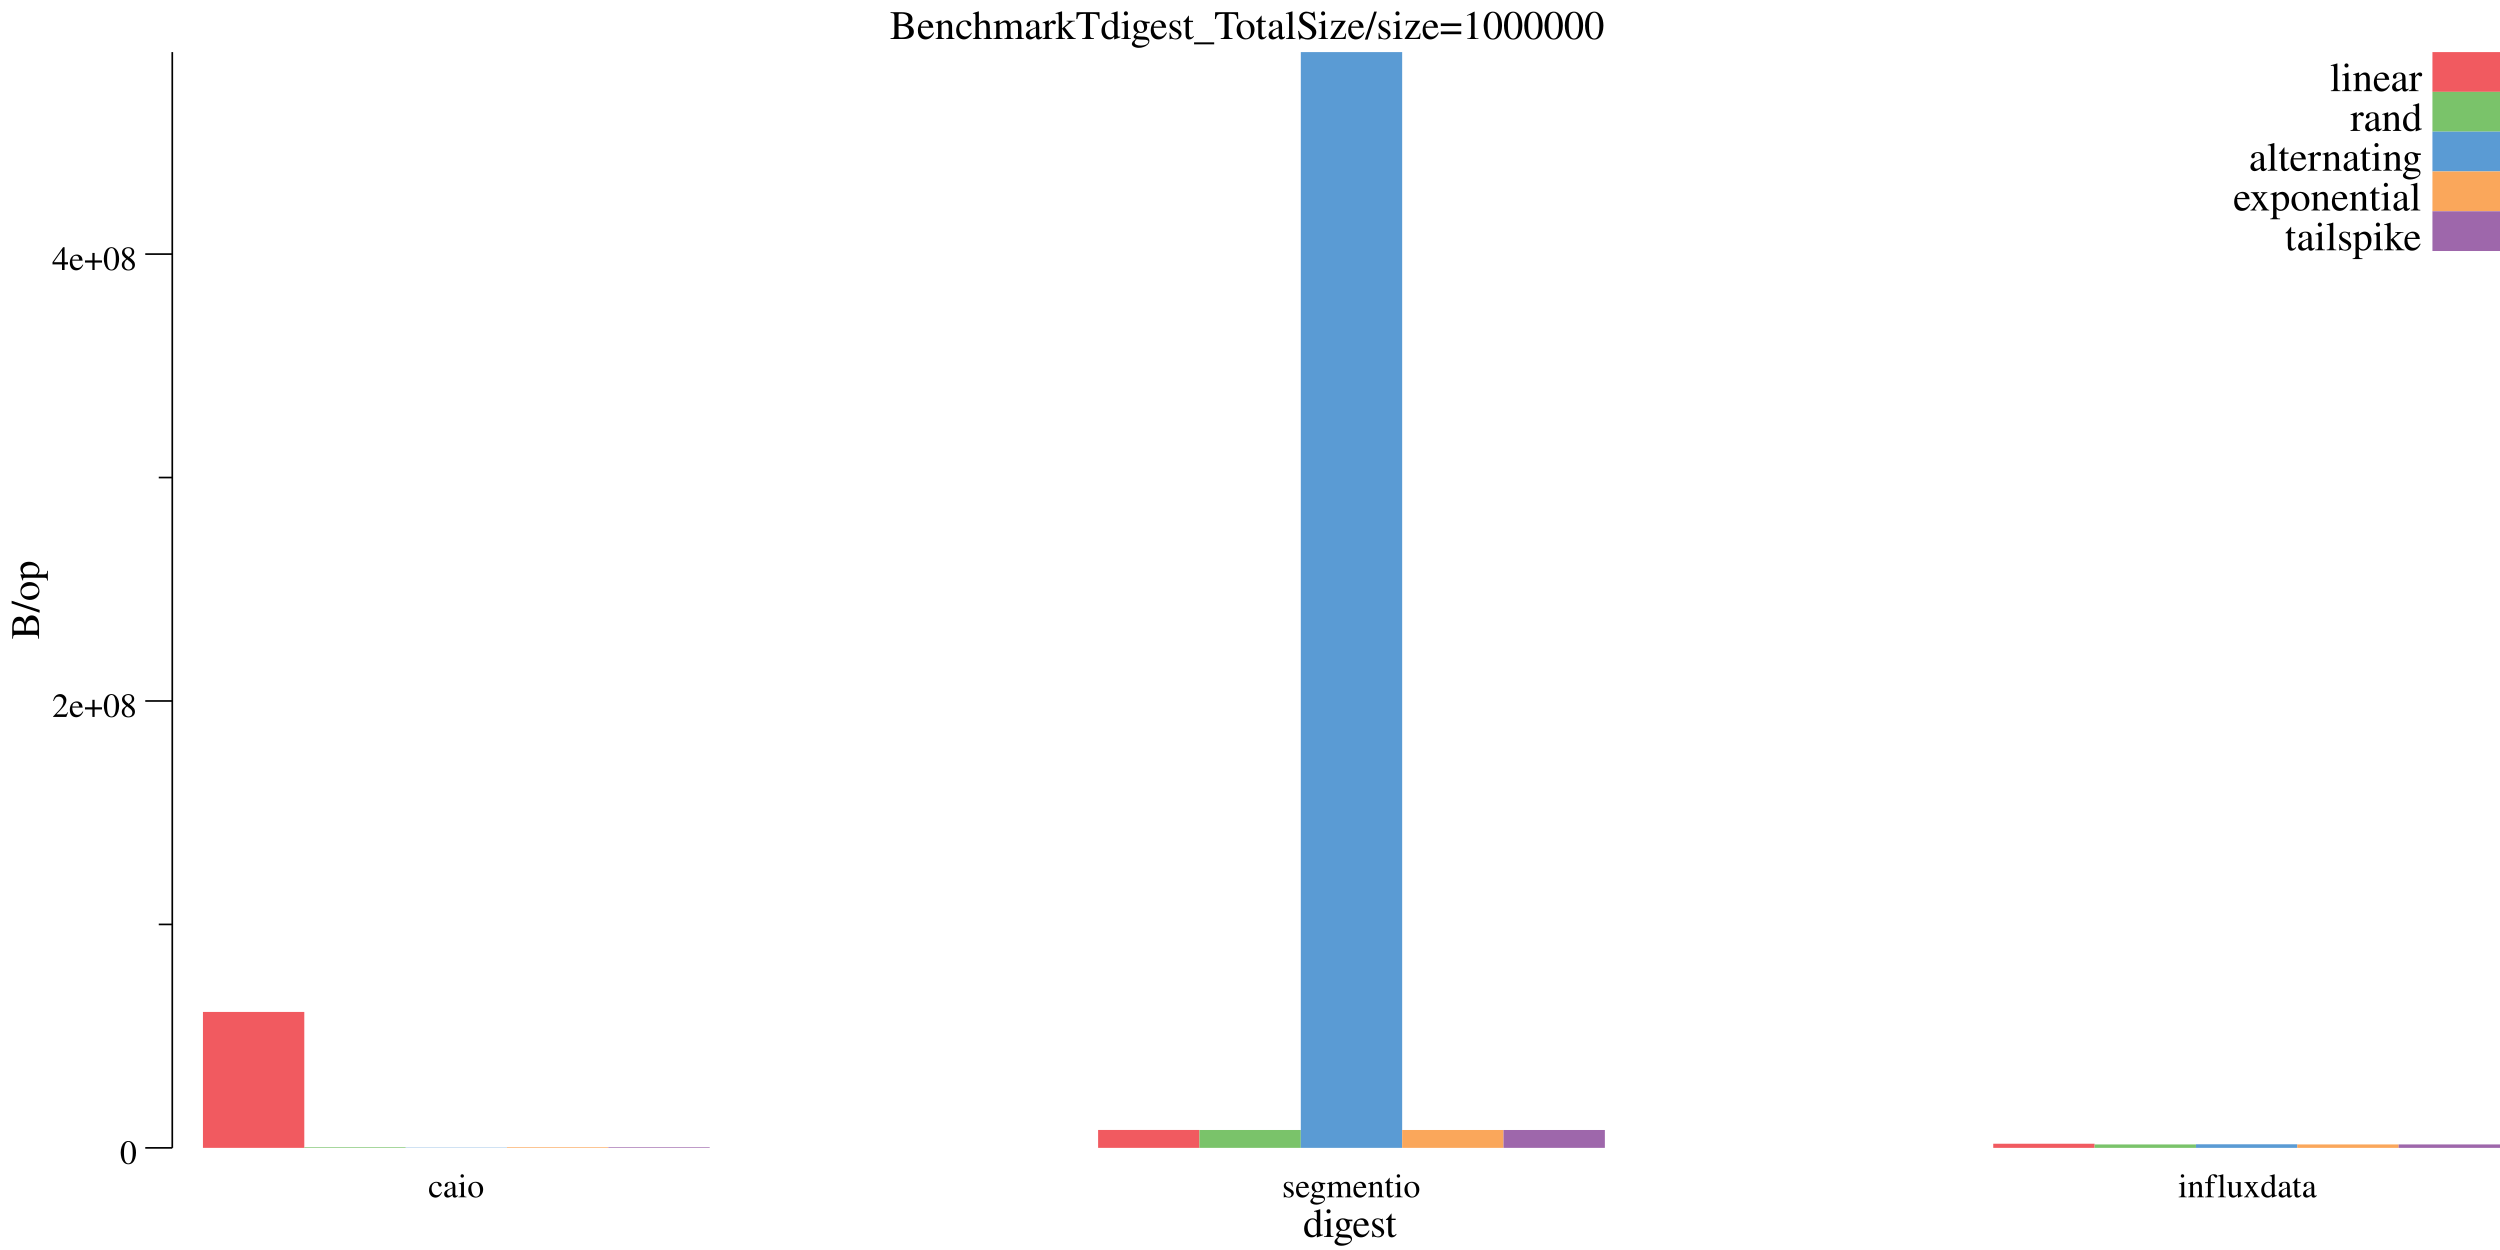
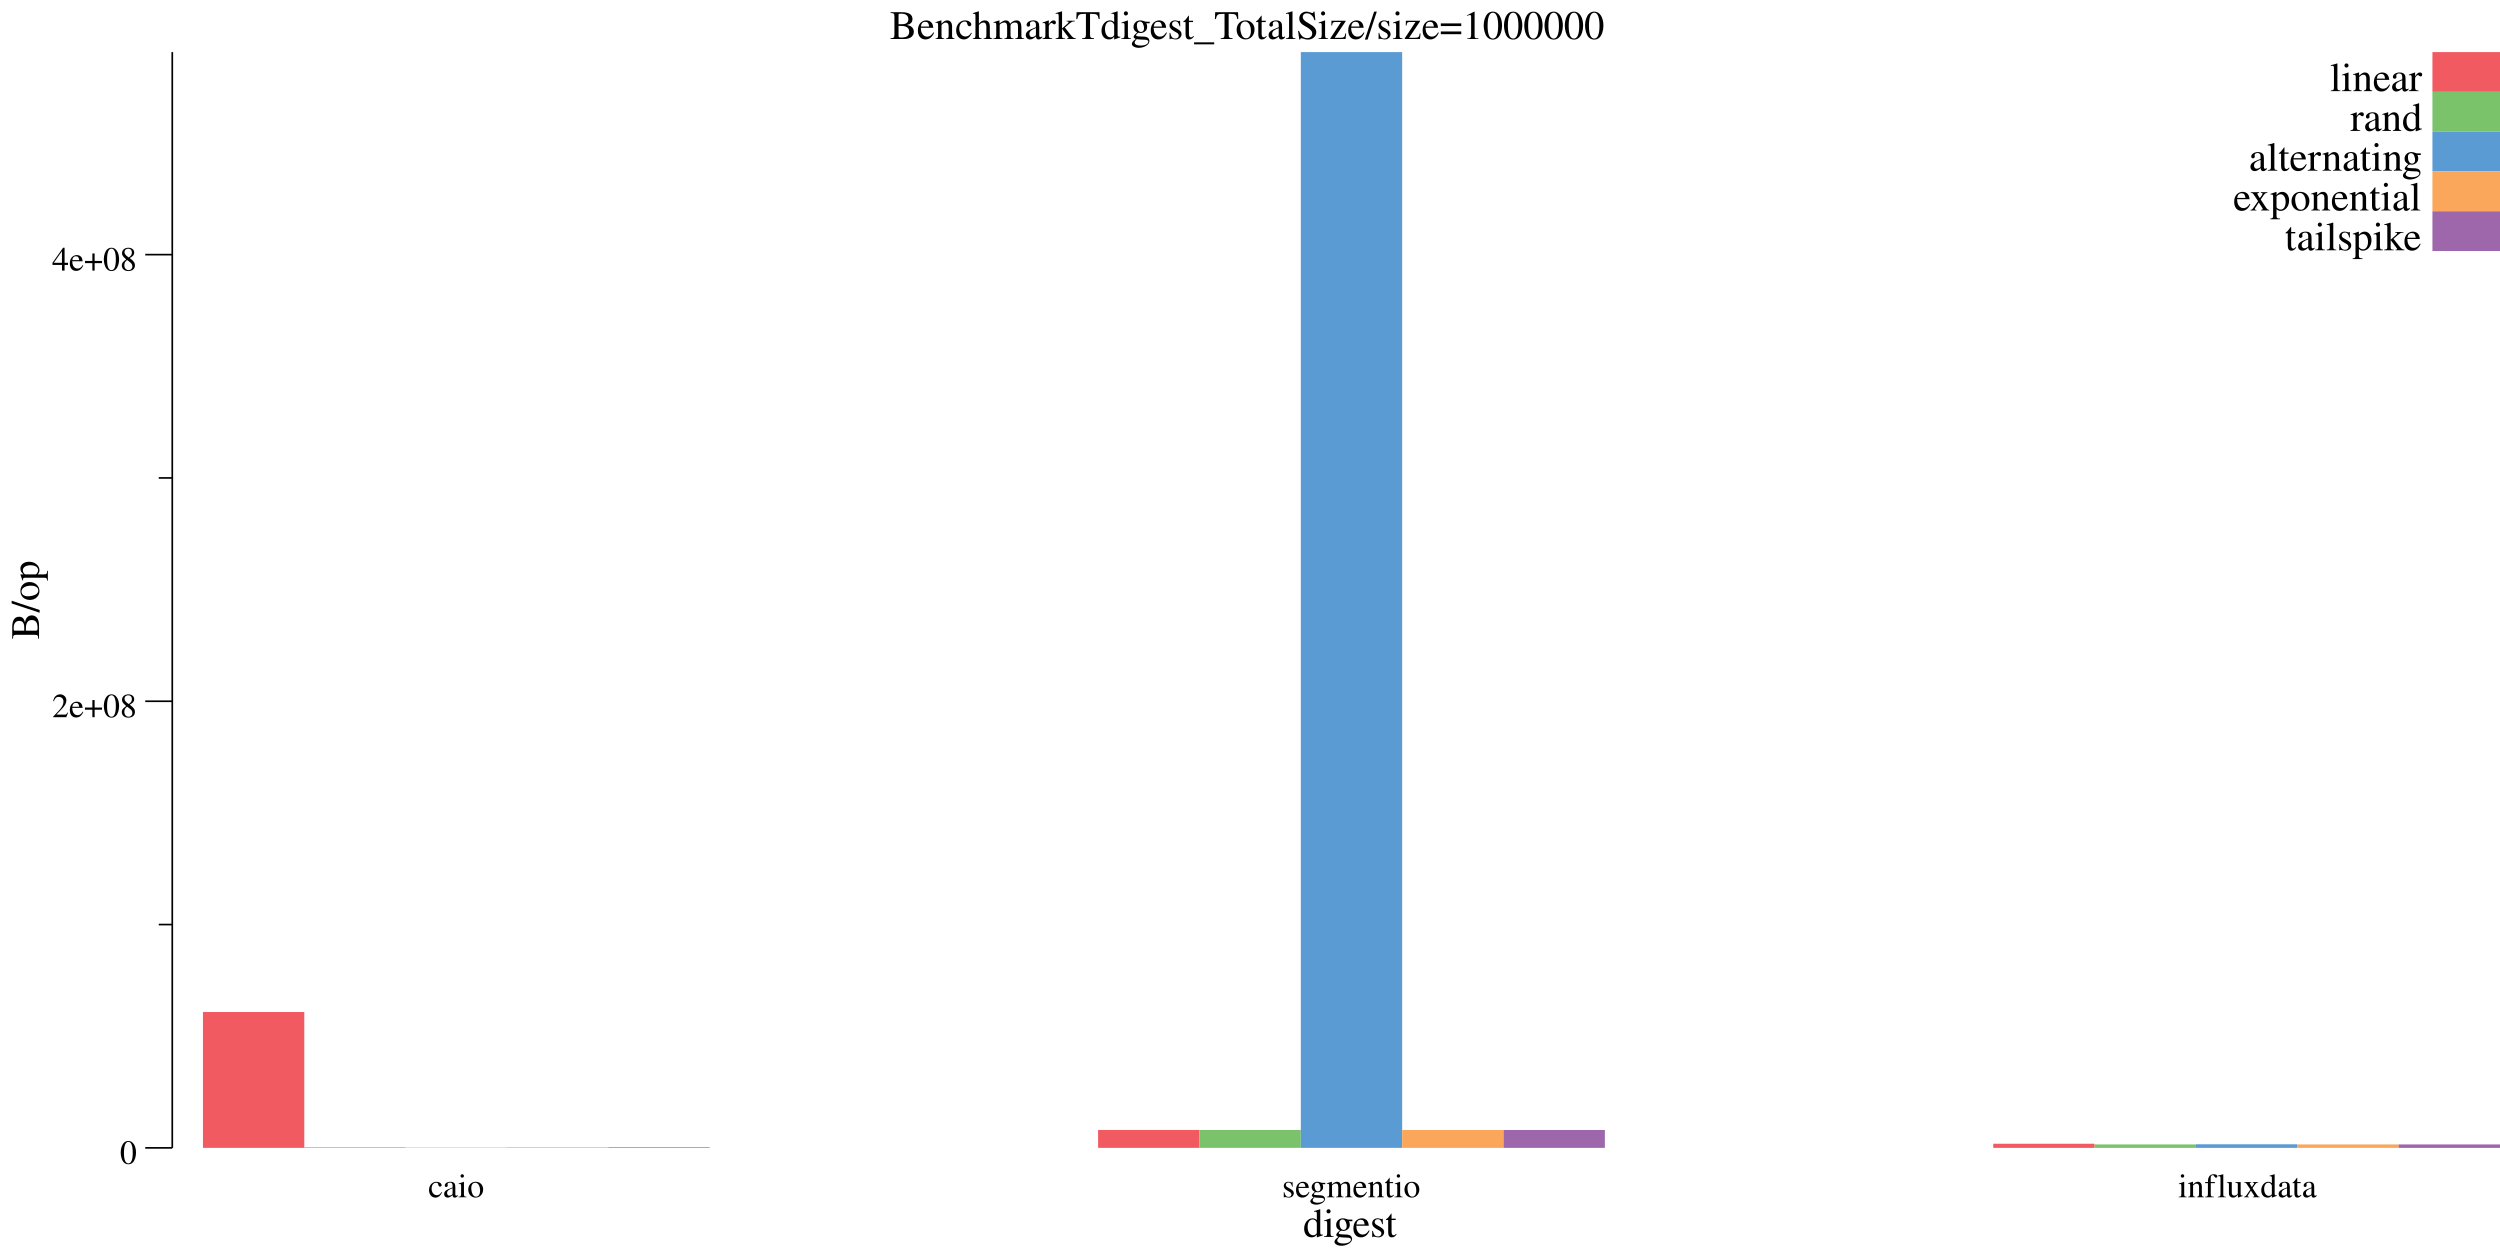
<svg xmlns="http://www.w3.org/2000/svg" width="740pt" height="370pt" viewBox="0 0 740 370">
  <g transform="scale(1, -1) translate(0, -370)">
    <path d="M0,0L740,0L740,370L0,370Z" style="fill:#FFFFFF" />
    <text x="263.39" y="-358.45" transform="scale(1, -1)" style="font-family:Times;font-weight:normal;font-style:normal;font-size:12px">BenchmarkTdigest_TotalSize/size=1000000</text>
    <text x="385.7" y="-3.861" transform="scale(1, -1)" style="font-family:Times;font-weight:normal;font-style:normal;font-size:12px">digest</text>
    <text x="126.74" y="-15.602" transform="scale(1, -1)" style="font-family:Times;font-weight:normal;font-style:normal;font-size:10px">caio</text>
    <text x="379.48" y="-15.602" transform="scale(1, -1)" style="font-family:Times;font-weight:normal;font-style:normal;font-size:10px">segmentio</text>
    <text x="644.73" y="-15.602" transform="scale(1, -1)" style="font-family:Times;font-weight:normal;font-style:normal;font-size:10px">influxdata</text>
    <g transform="rotate(90)">
      <text x="180.74" y="11.555" transform="scale(1, -1)" style="font-family:Times;font-weight:normal;font-style:normal;font-size:12px">B/op</text>
    </g>
    <text x="35.494" y="-25.509" transform="scale(1, -1)" style="font-family:Times;font-weight:normal;font-style:normal;font-size:10px">0</text>
-     <text x="15.416" y="-157.79" transform="scale(1, -1)" style="font-family:Times;font-weight:normal;font-style:normal;font-size:10px">2e+08</text>
-     <text x="15.416" y="-290.07" transform="scale(1, -1)" style="font-family:Times;font-weight:normal;font-style:normal;font-size:10px">4e+08</text>
+     <text x="15.416" y="-157.71" transform="scale(1, -1)" style="font-family:Times;font-weight:normal;font-style:normal;font-size:10px">2e+08</text>
+     <text x="15.416" y="-289.91" transform="scale(1, -1)" style="font-family:Times;font-weight:normal;font-style:normal;font-size:10px">4e+08</text>
    <path d="M42.994,30.23L50.994,30.23" style="fill:none;stroke:#000000;stroke-width:0.5" />
-     <path d="M42.994,162.51L50.994,162.51" style="fill:none;stroke:#000000;stroke-width:0.5" />
-     <path d="M42.994,294.79L50.994,294.79" style="fill:none;stroke:#000000;stroke-width:0.5" />
-     <path d="M46.994,96.371L50.994,96.371" style="fill:none;stroke:#000000;stroke-width:0.5" />
-     <path d="M46.994,228.65L50.994,228.65" style="fill:none;stroke:#000000;stroke-width:0.5" />
+     <path d="M42.994,162.43L50.994,162.43" style="fill:none;stroke:#000000;stroke-width:0.5" />
+     <path d="M42.994,294.63L50.994,294.63" style="fill:none;stroke:#000000;stroke-width:0.5" />
+     <path d="M46.994,96.331L50.994,96.331" style="fill:none;stroke:#000000;stroke-width:0.5" />
+     <path d="M46.994,228.53L50.994,228.53" style="fill:none;stroke:#000000;stroke-width:0.5" />
    <path d="M50.994,30.23L50.994,354.58" style="fill:none;stroke:#000000;stroke-width:0.5" />
-     <path d="M60.072,30.23L60.072,70.467L90.072,70.467L90.072,30.23Z" style="fill:#F15A60" />
-     <path d="M325.04,30.23L325.04,35.533L355.04,35.533L355.04,30.23Z" style="fill:#F15A60" />
-     <path d="M590,30.23L590,31.454L620,31.454L620,30.23Z" style="fill:#F15A60" />
+     <path d="M60.072,30.23L60.072,70.443L90.072,70.443L90.072,30.23Z" style="fill:#F15A60" />
+     <path d="M325.04,30.23L325.04,35.529L355.04,35.529L355.04,30.23Z" style="fill:#F15A60" />
+     <path d="M590,30.23L590,31.453L620,31.453L620,30.23Z" style="fill:#F15A60" />
    <path d="M90.072,30.23L90.072,30.424L120.07,30.424L120.07,30.23Z" style="fill:#7AC36A" />
-     <path d="M355.04,30.23L355.04,35.524L385.04,35.524L385.04,30.23Z" style="fill:#7AC36A" />
-     <path d="M620,30.23L620,31.246L650,31.246L650,30.23Z" style="fill:#7AC36A" />
+     <path d="M355.04,30.23L355.04,35.521L385.04,35.521L385.04,30.23Z" style="fill:#7AC36A" />
+     <path d="M620,30.23L620,31.245L650,31.245L650,30.23Z" style="fill:#7AC36A" />
    <path d="M120.07,30.23L120.07,30.315L150.07,30.315L150.07,30.23Z" style="fill:#5A9BD4" />
    <path d="M385.04,30.23L385.04,354.58L415.04,354.58L415.04,30.23Z" style="fill:#5A9BD4" />
-     <path d="M650,30.23L650,31.294L680,31.294L680,30.23Z" style="fill:#5A9BD4" />
+     <path d="M650,30.23L650,31.293L680,31.293L680,30.23Z" style="fill:#5A9BD4" />
    <path d="M150.07,30.23L150.07,30.424L180.07,30.424L180.07,30.23Z" style="fill:#FAA75B" />
-     <path d="M415.04,30.23L415.04,35.524L445.04,35.524L445.04,30.23Z" style="fill:#FAA75B" />
-     <path d="M680,30.23L680,31.248L710,31.248L710,30.23Z" style="fill:#FAA75B" />
+     <path d="M415.04,30.23L415.04,35.521L445.04,35.521L445.04,30.23Z" style="fill:#FAA75B" />
+     <path d="M680,30.23L680,31.247L710,31.247L710,30.23Z" style="fill:#FAA75B" />
    <path d="M180.07,30.23L180.07,30.424L210.07,30.424L210.07,30.23Z" style="fill:#9E67AB" />
-     <path d="M445.04,30.23L445.04,35.524L475.04,35.524L475.04,30.23Z" style="fill:#9E67AB" />
-     <path d="M710,30.23L710,31.25L740,31.25L740,30.23Z" style="fill:#9E67AB" />
+     <path d="M445.04,30.23L445.04,35.521L475.04,35.521L475.04,30.23Z" style="fill:#9E67AB" />
+     <path d="M710,30.23L710,31.249L740,31.249L740,30.23Z" style="fill:#9E67AB" />
    <path d="M720,342.81L720,354.58L740,354.58L740,342.81Z" style="fill:#F15A60" />
    <text x="689.68" y="-343.03" transform="scale(1, -1)" style="font-family:Times;font-weight:normal;font-style:normal;font-size:12px">linear</text>
    <path d="M720,331.03L720,342.81L740,342.81L740,331.03Z" style="fill:#7AC36A" />
    <text x="695.68" y="-331.25" transform="scale(1, -1)" style="font-family:Times;font-weight:normal;font-style:normal;font-size:12px">rand</text>
    <path d="M720,319.25L720,331.03L740,331.03L740,319.25Z" style="fill:#5A9BD4" />
    <text x="665.69" y="-319.47" transform="scale(1, -1)" style="font-family:Times;font-weight:normal;font-style:normal;font-size:12px">alternating</text>
    <path d="M720,307.47L720,319.25L740,319.25L740,307.47Z" style="fill:#FAA75B" />
    <text x="661.02" y="-307.7" transform="scale(1, -1)" style="font-family:Times;font-weight:normal;font-style:normal;font-size:12px">exponential</text>
    <path d="M720,295.7L720,307.47L740,307.47L740,295.7Z" style="fill:#9E67AB" />
    <text x="676.34" y="-295.92" transform="scale(1, -1)" style="font-family:Times;font-weight:normal;font-style:normal;font-size:12px">tailspike</text>
  </g>
</svg>
